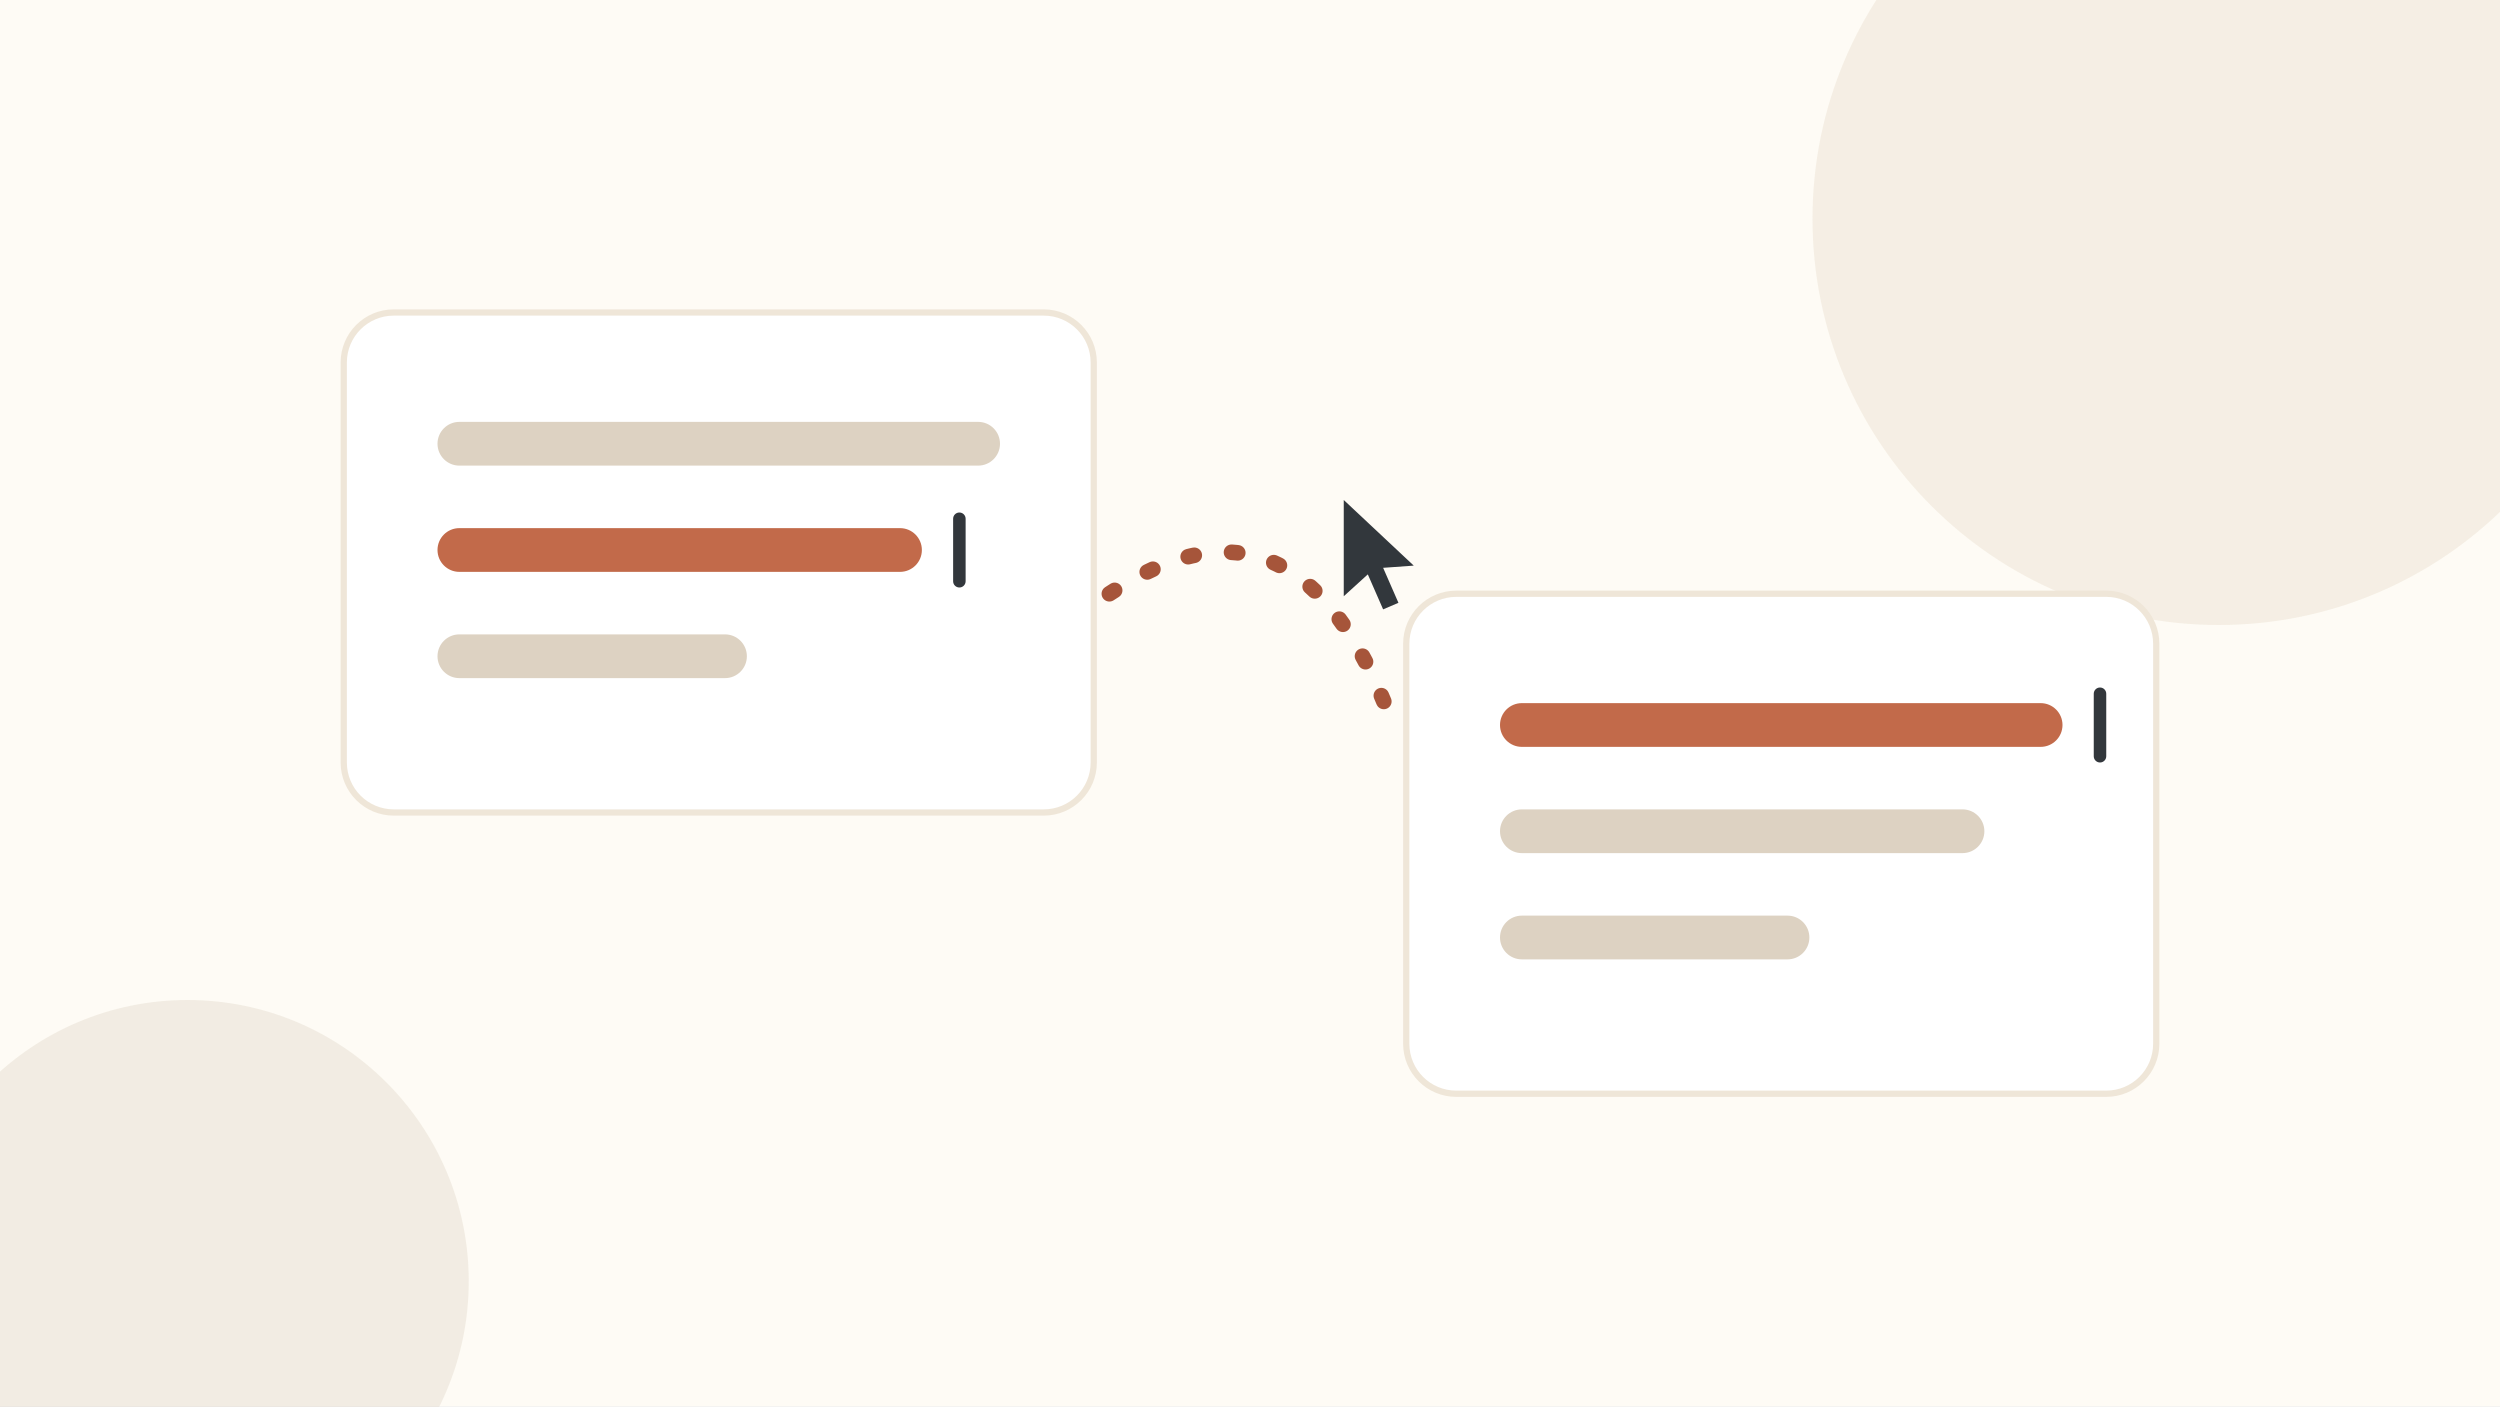
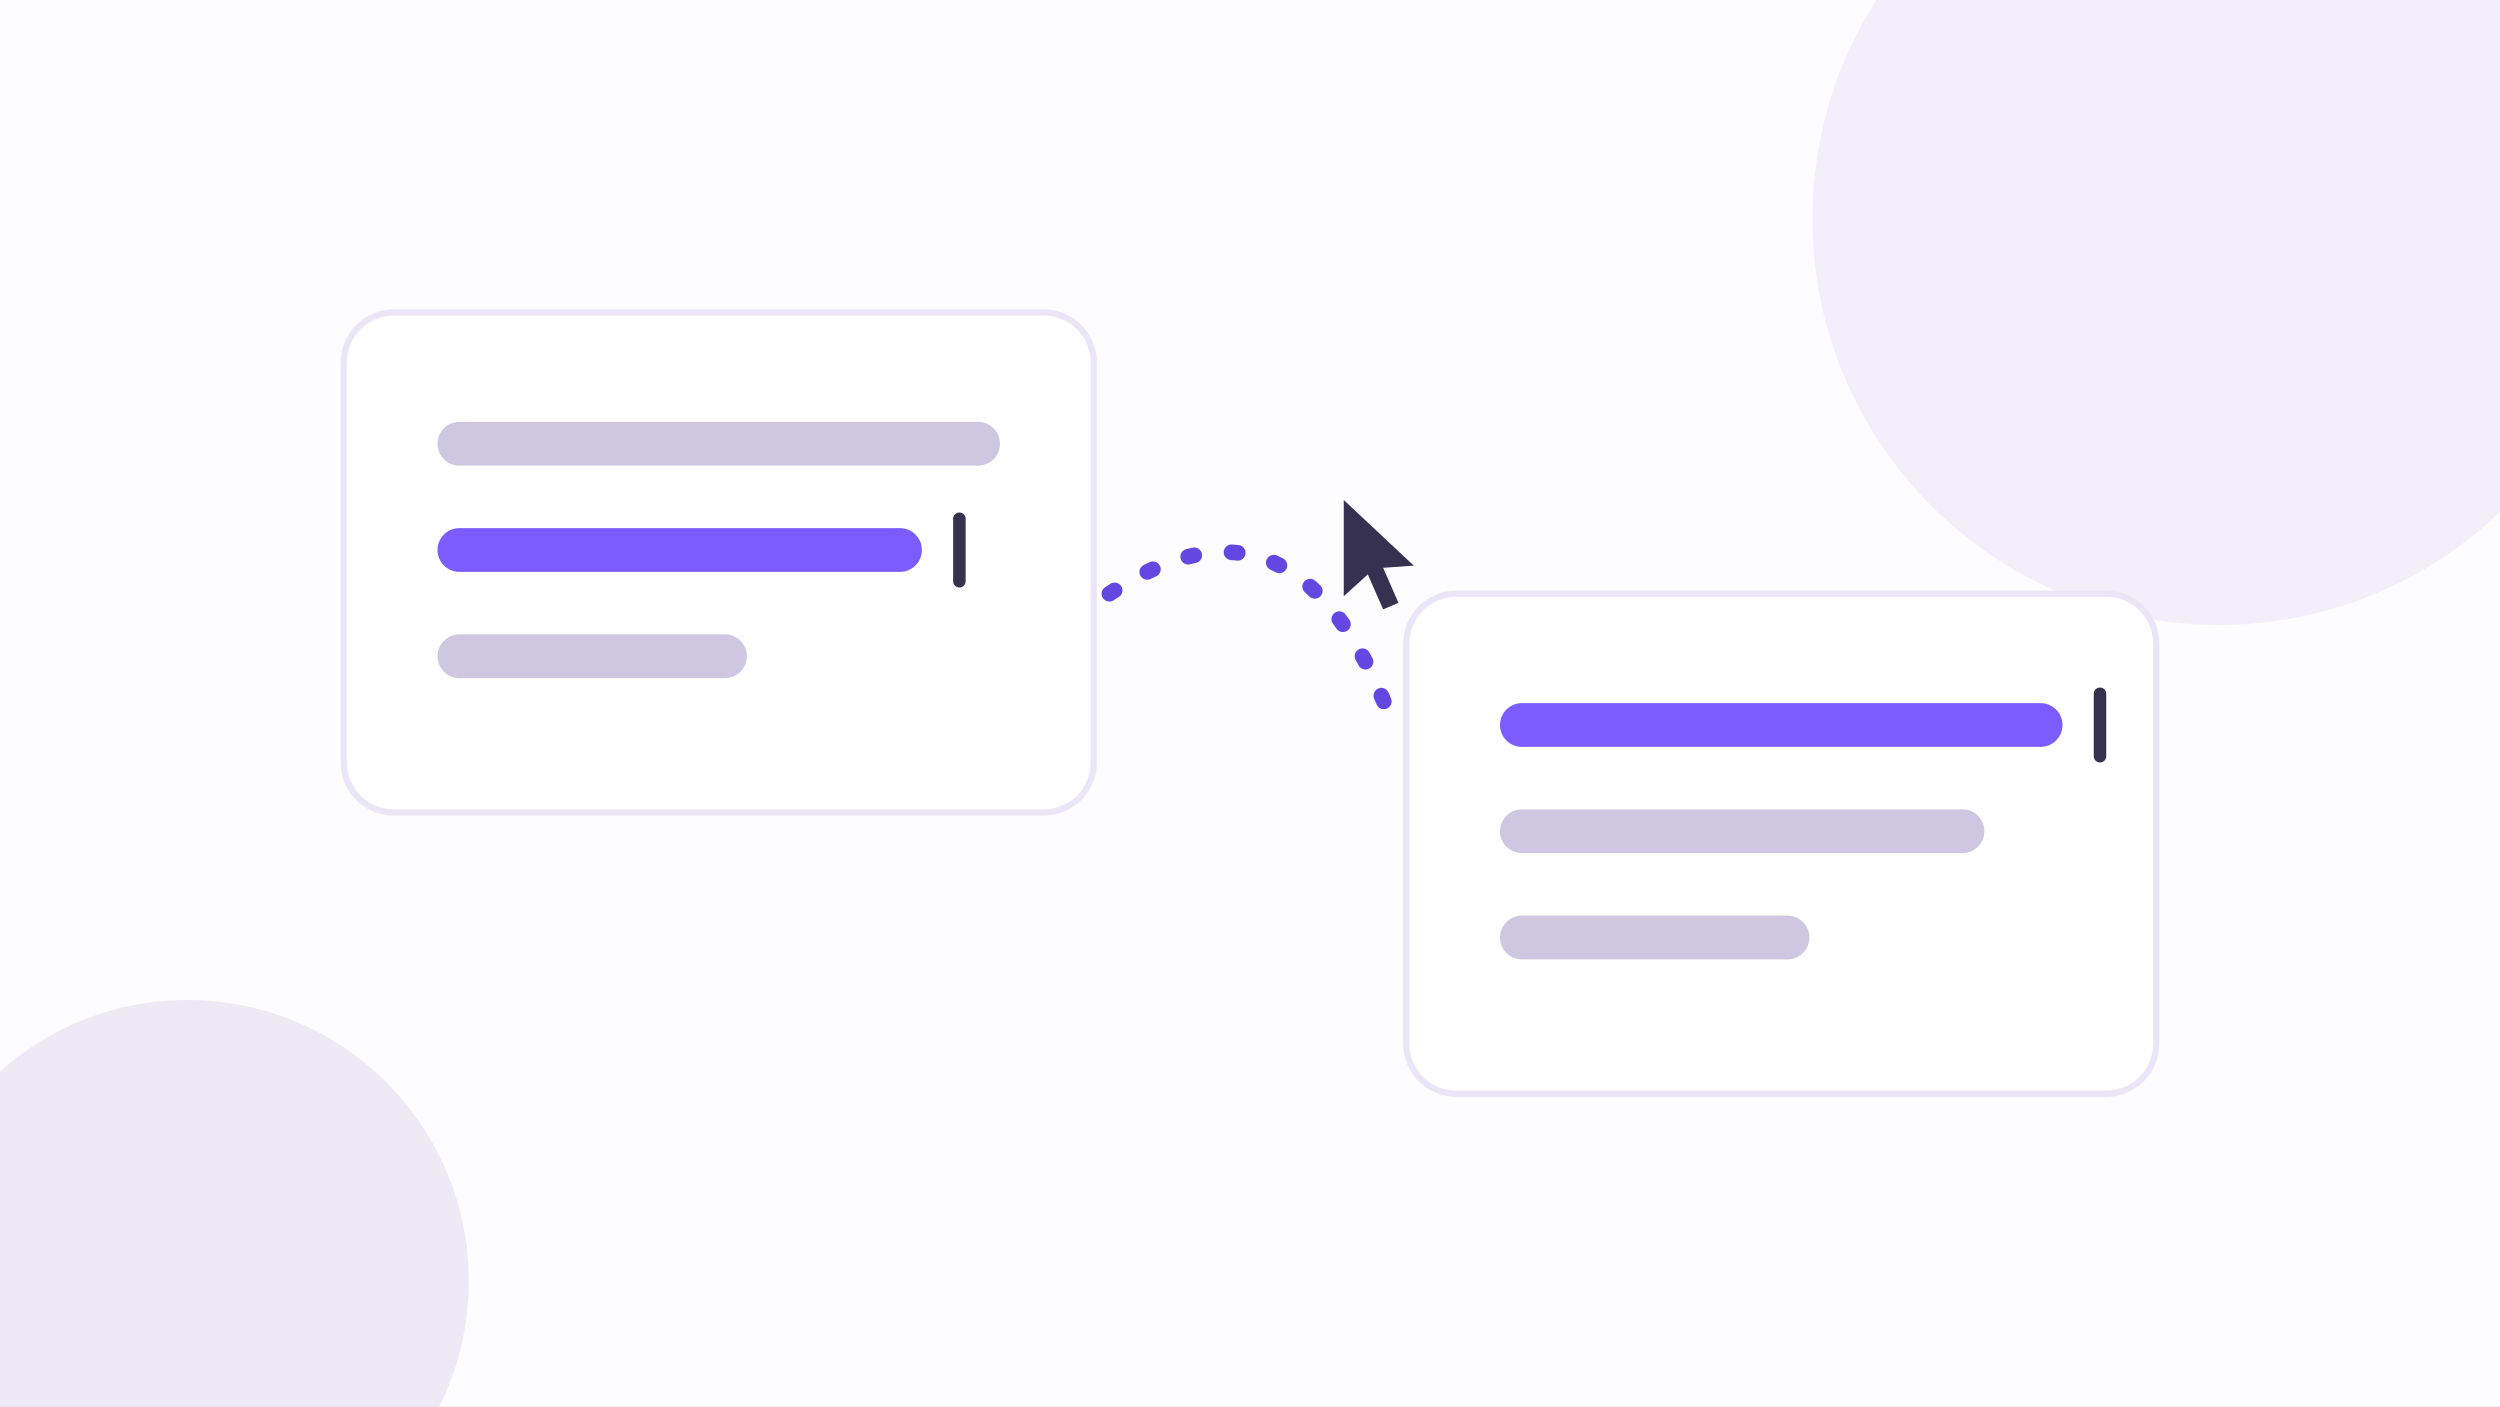
<svg xmlns="http://www.w3.org/2000/svg" viewBox="0 0 800 450">
-   <rect width="800" height="450" fill="#fefbf5" />
-   <circle cx="710" cy="70" r="130" fill="#efe6d8" opacity="0.6" />
-   <circle cx="60" cy="410" r="90" fill="#ddd2c2" opacity="0.35" />
-   <rect x="110" y="100" width="240" height="160" rx="16" fill="#ffffff" stroke="#efe6d8" stroke-width="2" />
-   <rect x="140" y="135" width="180" height="14" rx="7" fill="#ddd2c2" />
-   <rect x="140" y="169" width="155" height="14" rx="7" fill="#c26a4a" />
-   <rect x="305" y="164" width="4" height="24" rx="2" fill="#32373c" />
-   <rect x="140" y="203" width="99" height="14" rx="7" fill="#ddd2c2" />
-   <rect x="450" y="190" width="240" height="160" rx="16" fill="#ffffff" stroke="#efe6d8" stroke-width="2" />
-   <rect x="480" y="225" width="180" height="14" rx="7" fill="#c26a4a" />
-   <rect x="670" y="220" width="4" height="24" rx="2" fill="#32373c" />
-   <rect x="480" y="259" width="155" height="14" rx="7" fill="#ddd2c2" />
-   <rect x="480" y="293" width="99" height="14" rx="7" fill="#ddd2c2" />
-   <path d="M355 190 q60 -40 90 40" stroke="#a6553a" stroke-width="5" fill="none" stroke-dasharray="2 12" stroke-linecap="round" />
-   <path transform="translate(430 160) scale(1.4)" fill="#32373c" d="M0 0 L0 22 L5.5 17 L9 25 L12.5 23.5 L9 15.5 L16 15 Z" />
+   <rect width="800" height="450" fill="#fdfcff" />
+   <circle cx="710" cy="70" r="130" fill="#ebe6f7" opacity="0.6" />
+   <circle cx="60" cy="410" r="90" fill="#cfc7e2" opacity="0.35" />
+   <rect x="110" y="100" width="240" height="160" rx="16" fill="#ffffff" stroke="#ebe6f7" stroke-width="2" />
+   <rect x="140" y="135" width="180" height="14" rx="7" fill="#cfc7e2" />
+   <rect x="140" y="169" width="155" height="14" rx="7" fill="#7c5cff" />
+   <rect x="305" y="164" width="4" height="24" rx="2" fill="#363150" />
+   <rect x="140" y="203" width="99" height="14" rx="7" fill="#cfc7e2" />
+   <rect x="450" y="190" width="240" height="160" rx="16" fill="#ffffff" stroke="#ebe6f7" stroke-width="2" />
+   <rect x="480" y="225" width="180" height="14" rx="7" fill="#7c5cff" />
+   <rect x="670" y="220" width="4" height="24" rx="2" fill="#363150" />
+   <rect x="480" y="259" width="155" height="14" rx="7" fill="#cfc7e2" />
+   <rect x="480" y="293" width="99" height="14" rx="7" fill="#cfc7e2" />
+   <path d="M355 190 q60 -40 90 40" stroke="#6446e0" stroke-width="5" fill="none" stroke-dasharray="2 12" stroke-linecap="round" />
+   <path transform="translate(430 160) scale(1.4)" fill="#363150" d="M0 0 L0 22 L5.5 17 L9 25 L12.5 23.5 L9 15.5 L16 15 Z" />
</svg>
